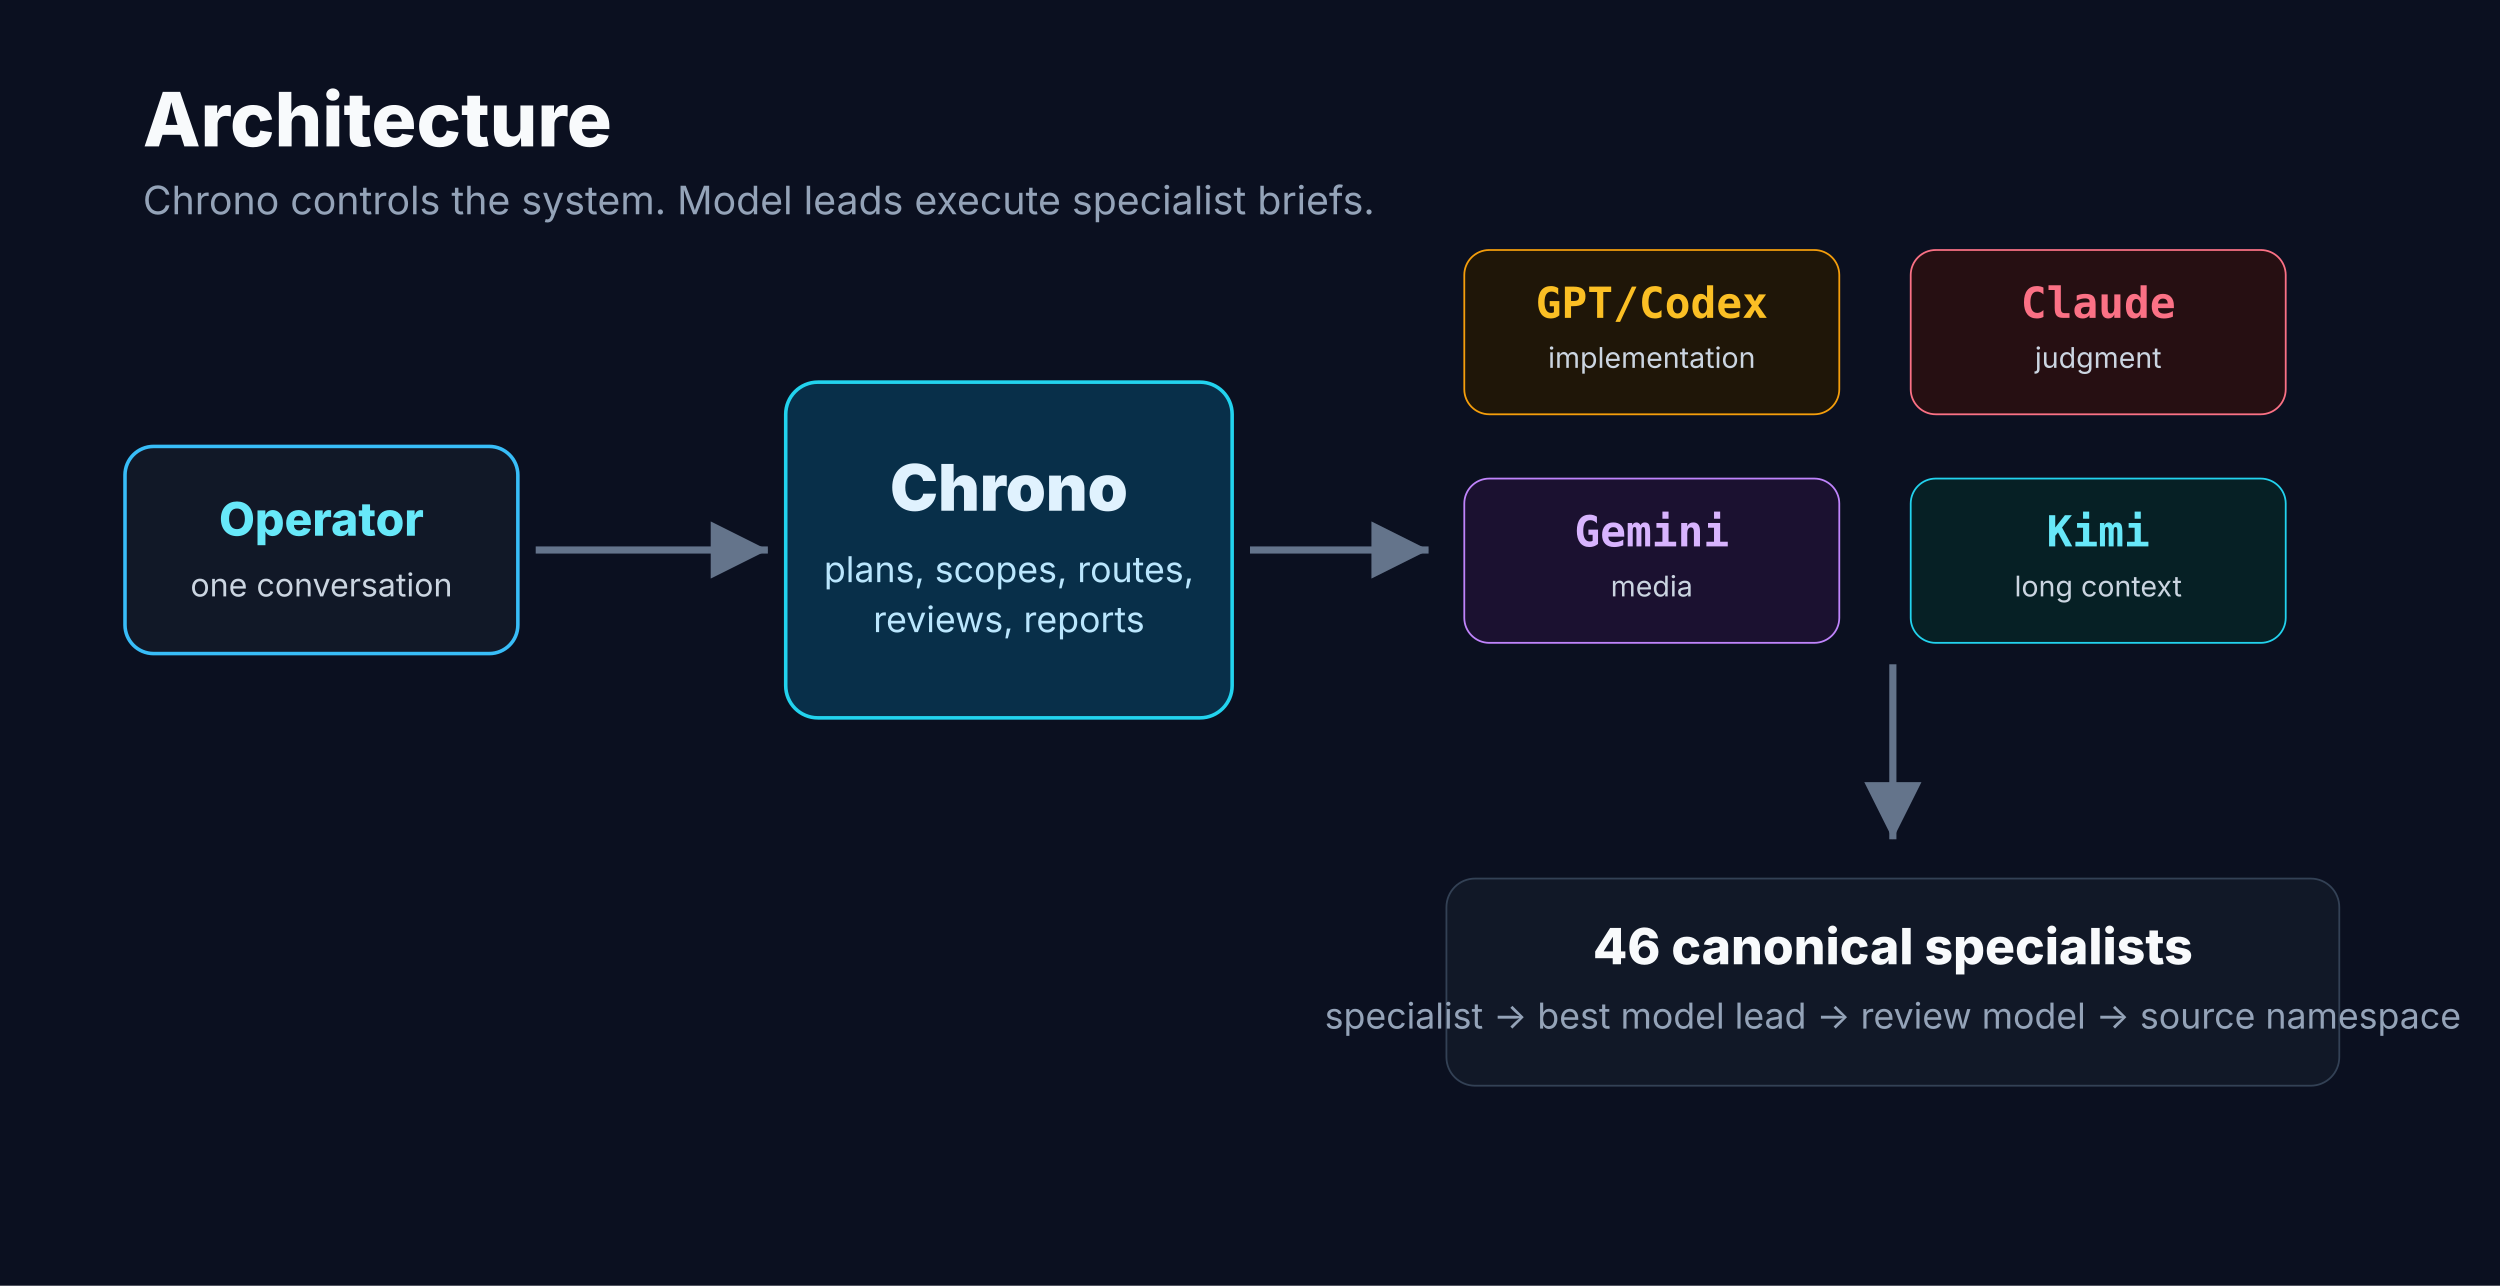
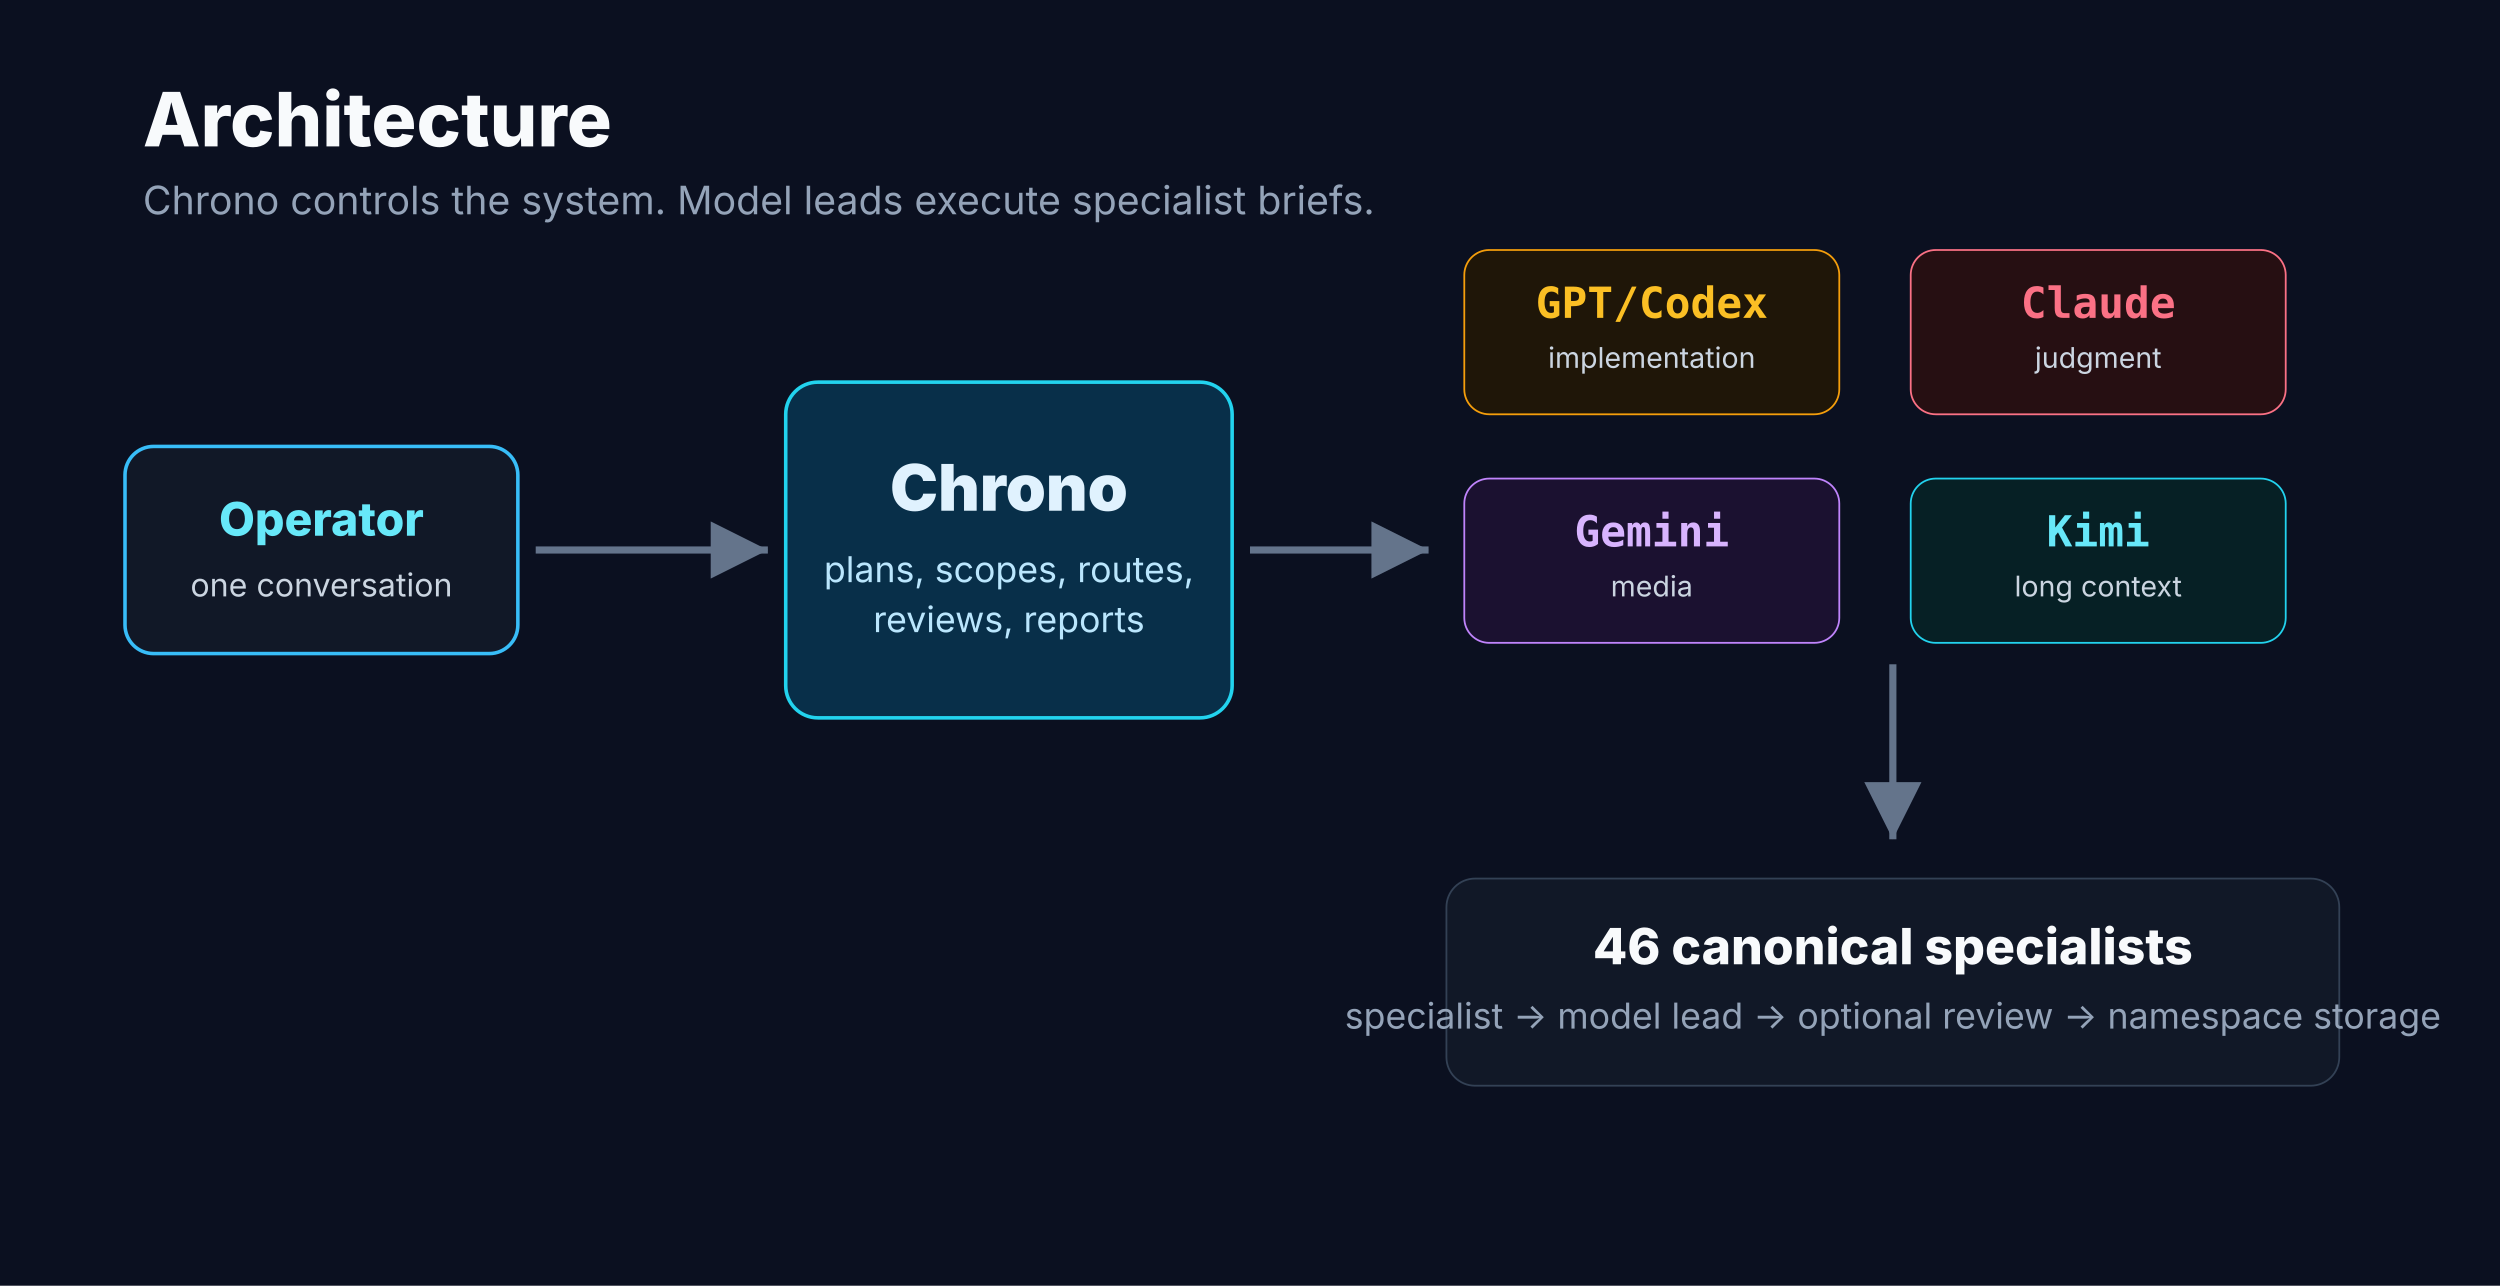
<svg xmlns="http://www.w3.org/2000/svg" width="1400" height="720" viewBox="0 0 1400 720" fill="none" role="img" aria-labelledby="title desc">
  <rect width="1400" height="720" fill="#0b1020" />
  <text x="80" y="82" fill="#f8fafc" font-family="Inter, Arial, sans-serif" font-size="42" font-weight="800">Architecture</text>
  <text x="80" y="120" fill="#94a3b8" font-family="Inter, Arial, sans-serif" font-size="22">Chrono controls the system. Model leads execute specialist briefs.</text>
  <defs>
    <marker id="arrow" markerWidth="12" markerHeight="12" refX="10" refY="6" orient="auto" markerUnits="strokeWidth">
      <path d="M2 2 L10 6 L2 10 Z" fill="#64748b" />
    </marker>
  </defs>
  <rect x="70" y="250" width="220" height="116" rx="16" fill="#111827" stroke="#38bdf8" stroke-width="2" />
  <text x="180" y="300" text-anchor="middle" fill="#67e8f9" font-family="Inter, Arial, sans-serif" font-size="26" font-weight="800">Operator</text>
  <text x="180" y="334" text-anchor="middle" fill="#cbd5e1" font-family="Inter, Arial, sans-serif" font-size="18">one conversation</text>
  <line x1="300" y1="308" x2="430" y2="308" stroke="#64748b" stroke-width="4" marker-end="url(#arrow)" />
  <rect x="440" y="214" width="250" height="188" rx="18" fill="#082f49" stroke="#22d3ee" stroke-width="2" />
  <text x="565" y="286" text-anchor="middle" fill="#e0f2fe" font-family="Inter, Arial, sans-serif" font-size="36" font-weight="900">Chrono</text>
  <text x="565" y="326" text-anchor="middle" fill="#bae6fd" font-family="Inter, Arial, sans-serif" font-size="20">plans, scopes, routes,</text>
  <text x="565" y="354" text-anchor="middle" fill="#bae6fd" font-family="Inter, Arial, sans-serif" font-size="20">reviews, reports</text>
  <line x1="700" y1="308" x2="800" y2="308" stroke="#64748b" stroke-width="4" marker-end="url(#arrow)" />
  <g transform="translate(820 140)">
    <rect x="0" y="0" width="210" height="92" rx="14" fill="#1f1608" stroke="#f59e0b" />
    <text x="105" y="38" text-anchor="middle" fill="#fbbf24" font-family="SFMono-Regular, Menlo, Consolas, monospace" font-size="24" font-weight="800">GPT/Codex</text>
    <text x="105" y="66" text-anchor="middle" fill="#cbd5e1" font-family="Inter, Arial, sans-serif" font-size="16">implementation</text>
    <rect x="250" y="0" width="210" height="92" rx="14" fill="#260f12" stroke="#fb7185" />
    <text x="355" y="38" text-anchor="middle" fill="#fb7185" font-family="SFMono-Regular, Menlo, Consolas, monospace" font-size="24" font-weight="800">Claude</text>
    <text x="355" y="66" text-anchor="middle" fill="#cbd5e1" font-family="Inter, Arial, sans-serif" font-size="16">judgment</text>
    <rect x="0" y="128" width="210" height="92" rx="14" fill="#1b1130" stroke="#c084fc" />
    <text x="105" y="166" text-anchor="middle" fill="#d8b4fe" font-family="SFMono-Regular, Menlo, Consolas, monospace" font-size="24" font-weight="800">Gemini</text>
    <text x="105" y="194" text-anchor="middle" fill="#cbd5e1" font-family="Inter, Arial, sans-serif" font-size="16">media</text>
    <rect x="250" y="128" width="210" height="92" rx="14" fill="#062025" stroke="#22d3ee" />
    <text x="355" y="166" text-anchor="middle" fill="#67e8f9" font-family="SFMono-Regular, Menlo, Consolas, monospace" font-size="24" font-weight="800">Kimi</text>
    <text x="355" y="194" text-anchor="middle" fill="#cbd5e1" font-family="Inter, Arial, sans-serif" font-size="16">long context</text>
  </g>
  <line x1="1060" y1="372" x2="1060" y2="470" stroke="#64748b" stroke-width="4" marker-end="url(#arrow)" />
  <rect x="810" y="492" width="500" height="116" rx="16" fill="#111827" stroke="#334155" />
  <text x="1060" y="540" text-anchor="middle" fill="#f8fafc" font-family="Inter, Arial, sans-serif" font-size="28" font-weight="800">46 canonical specialists</text>
-   <text x="1060" y="576" text-anchor="middle" fill="#94a3b8" font-family="Inter, Arial, sans-serif" font-size="20">specialist -&gt; best model lead -&gt; review model -&gt; source namespace</text>
+   <text x="1060" y="576" text-anchor="middle" fill="#94a3b8" font-family="Inter, Arial, sans-serif" font-size="20">specialist -&gt; model lead -&gt; optional review -&gt; namespace storage</text>
</svg>
